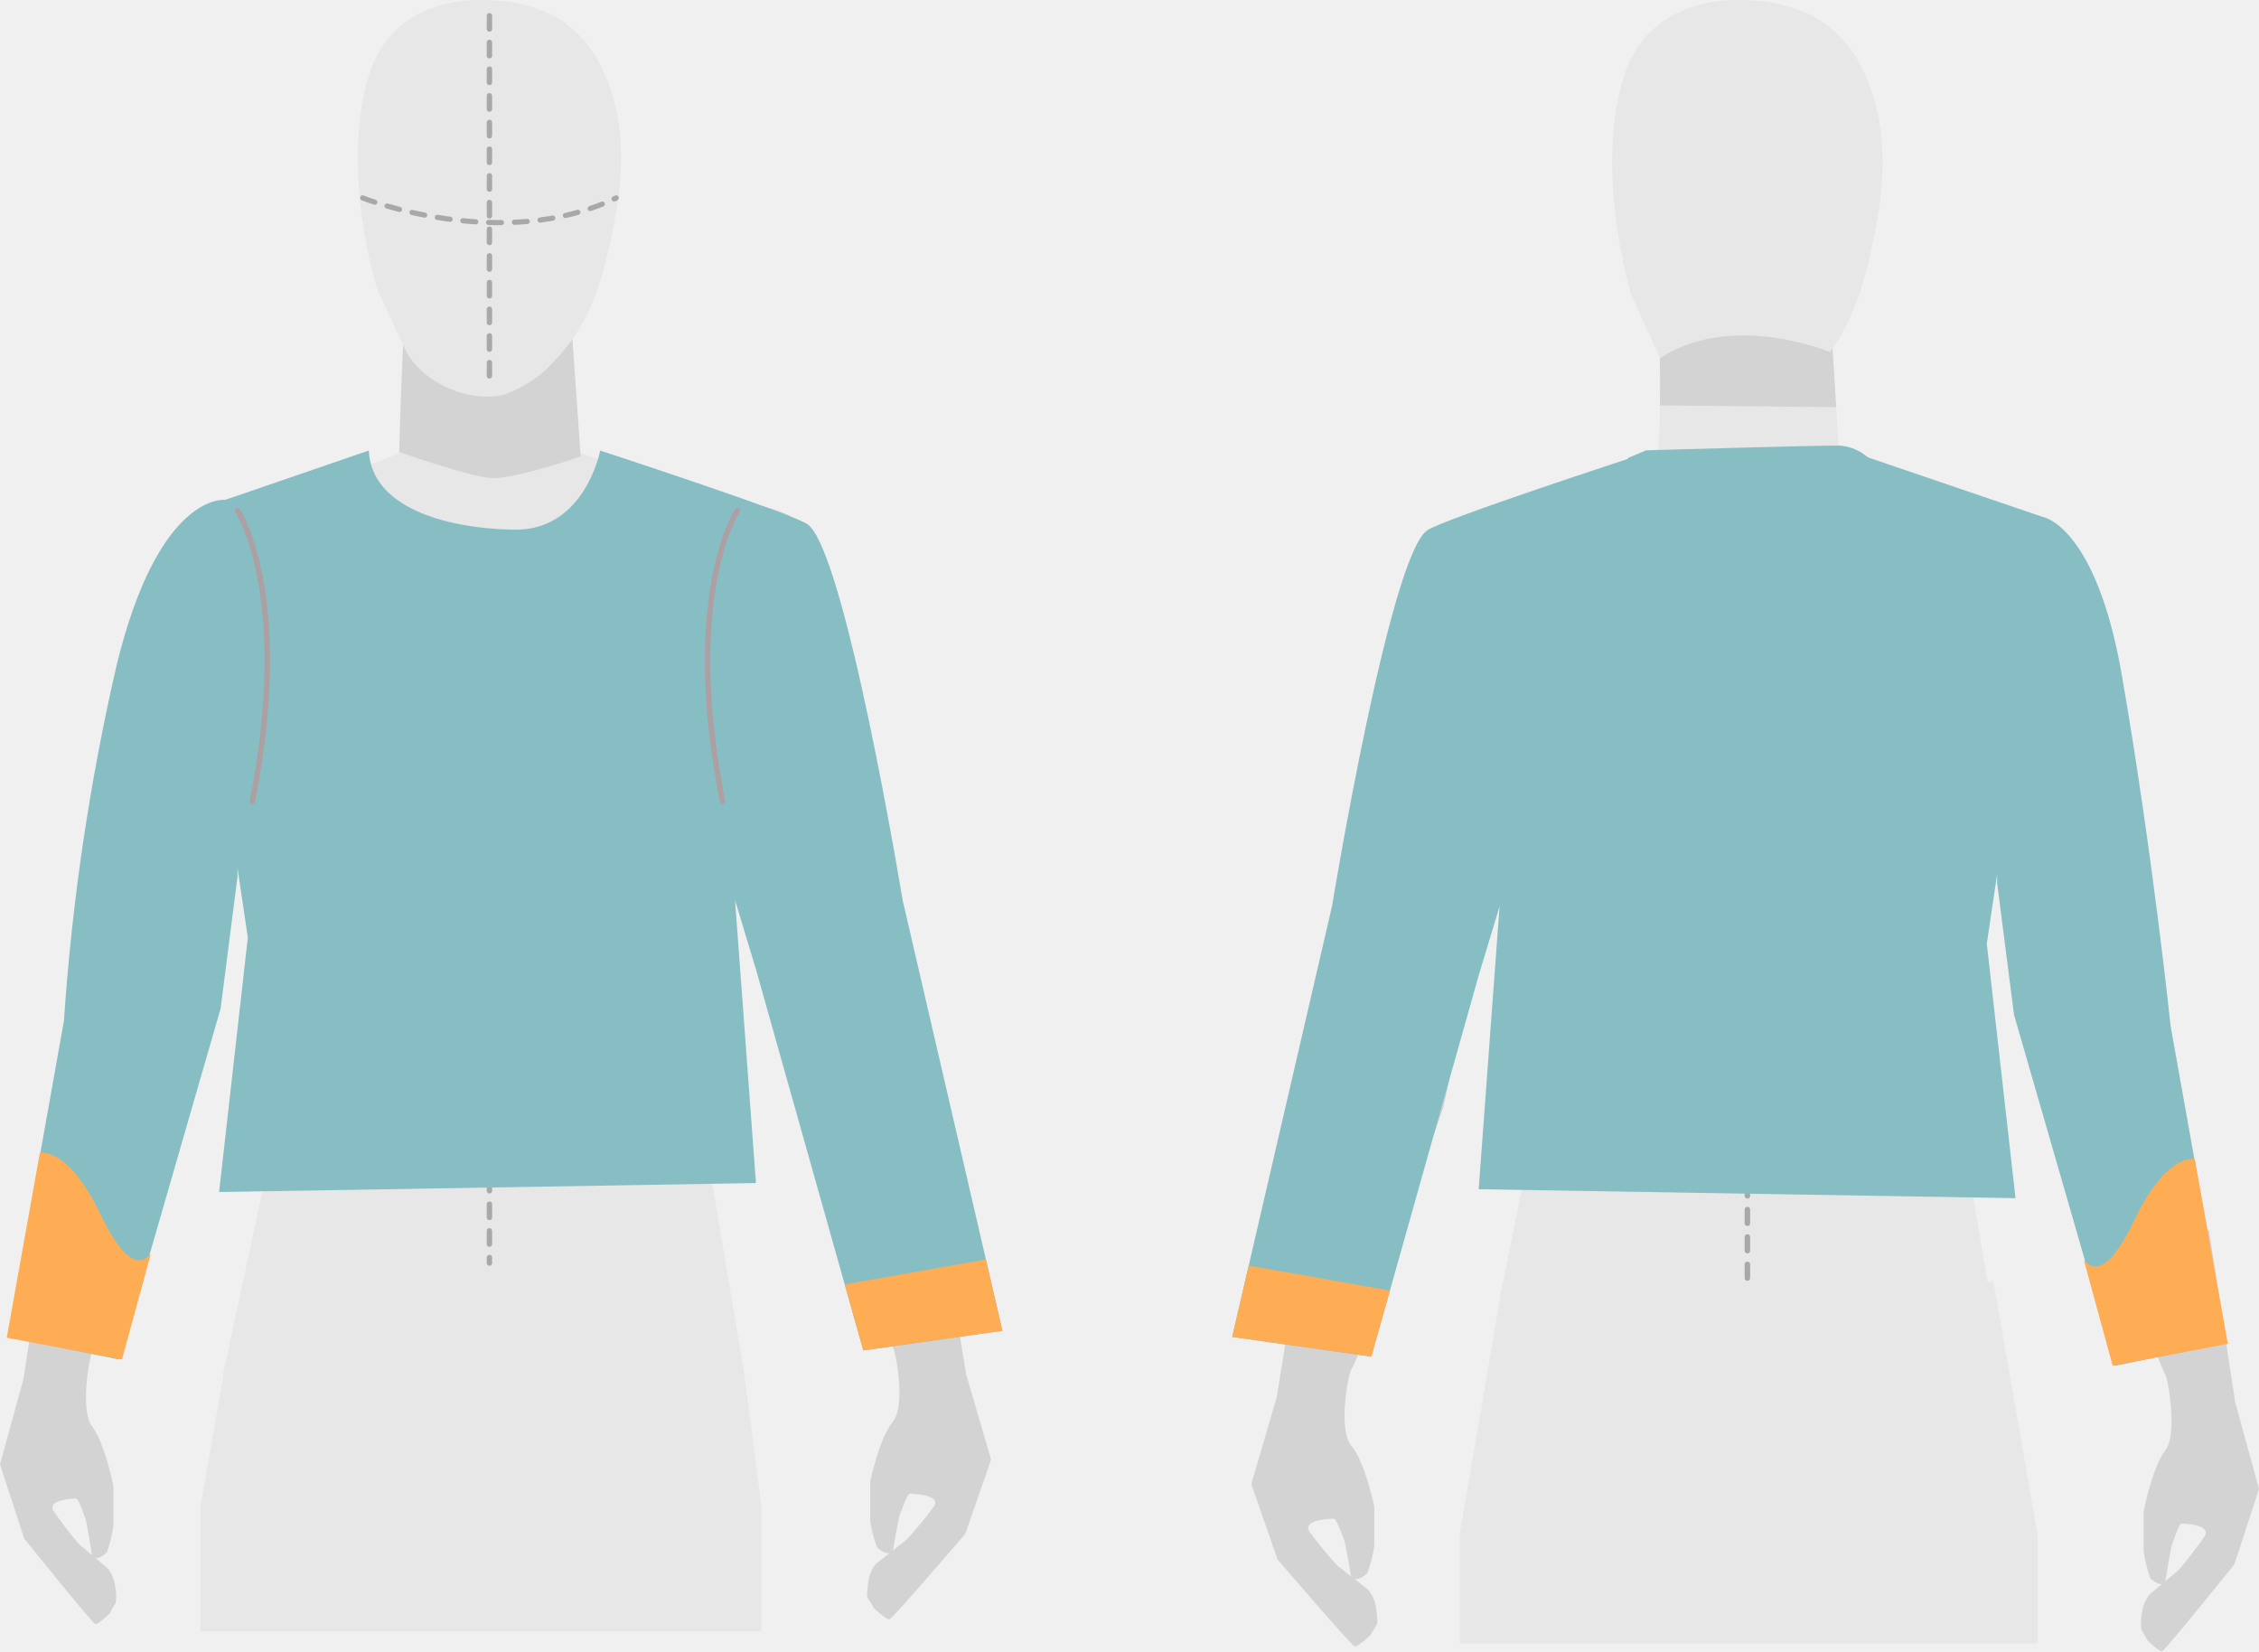
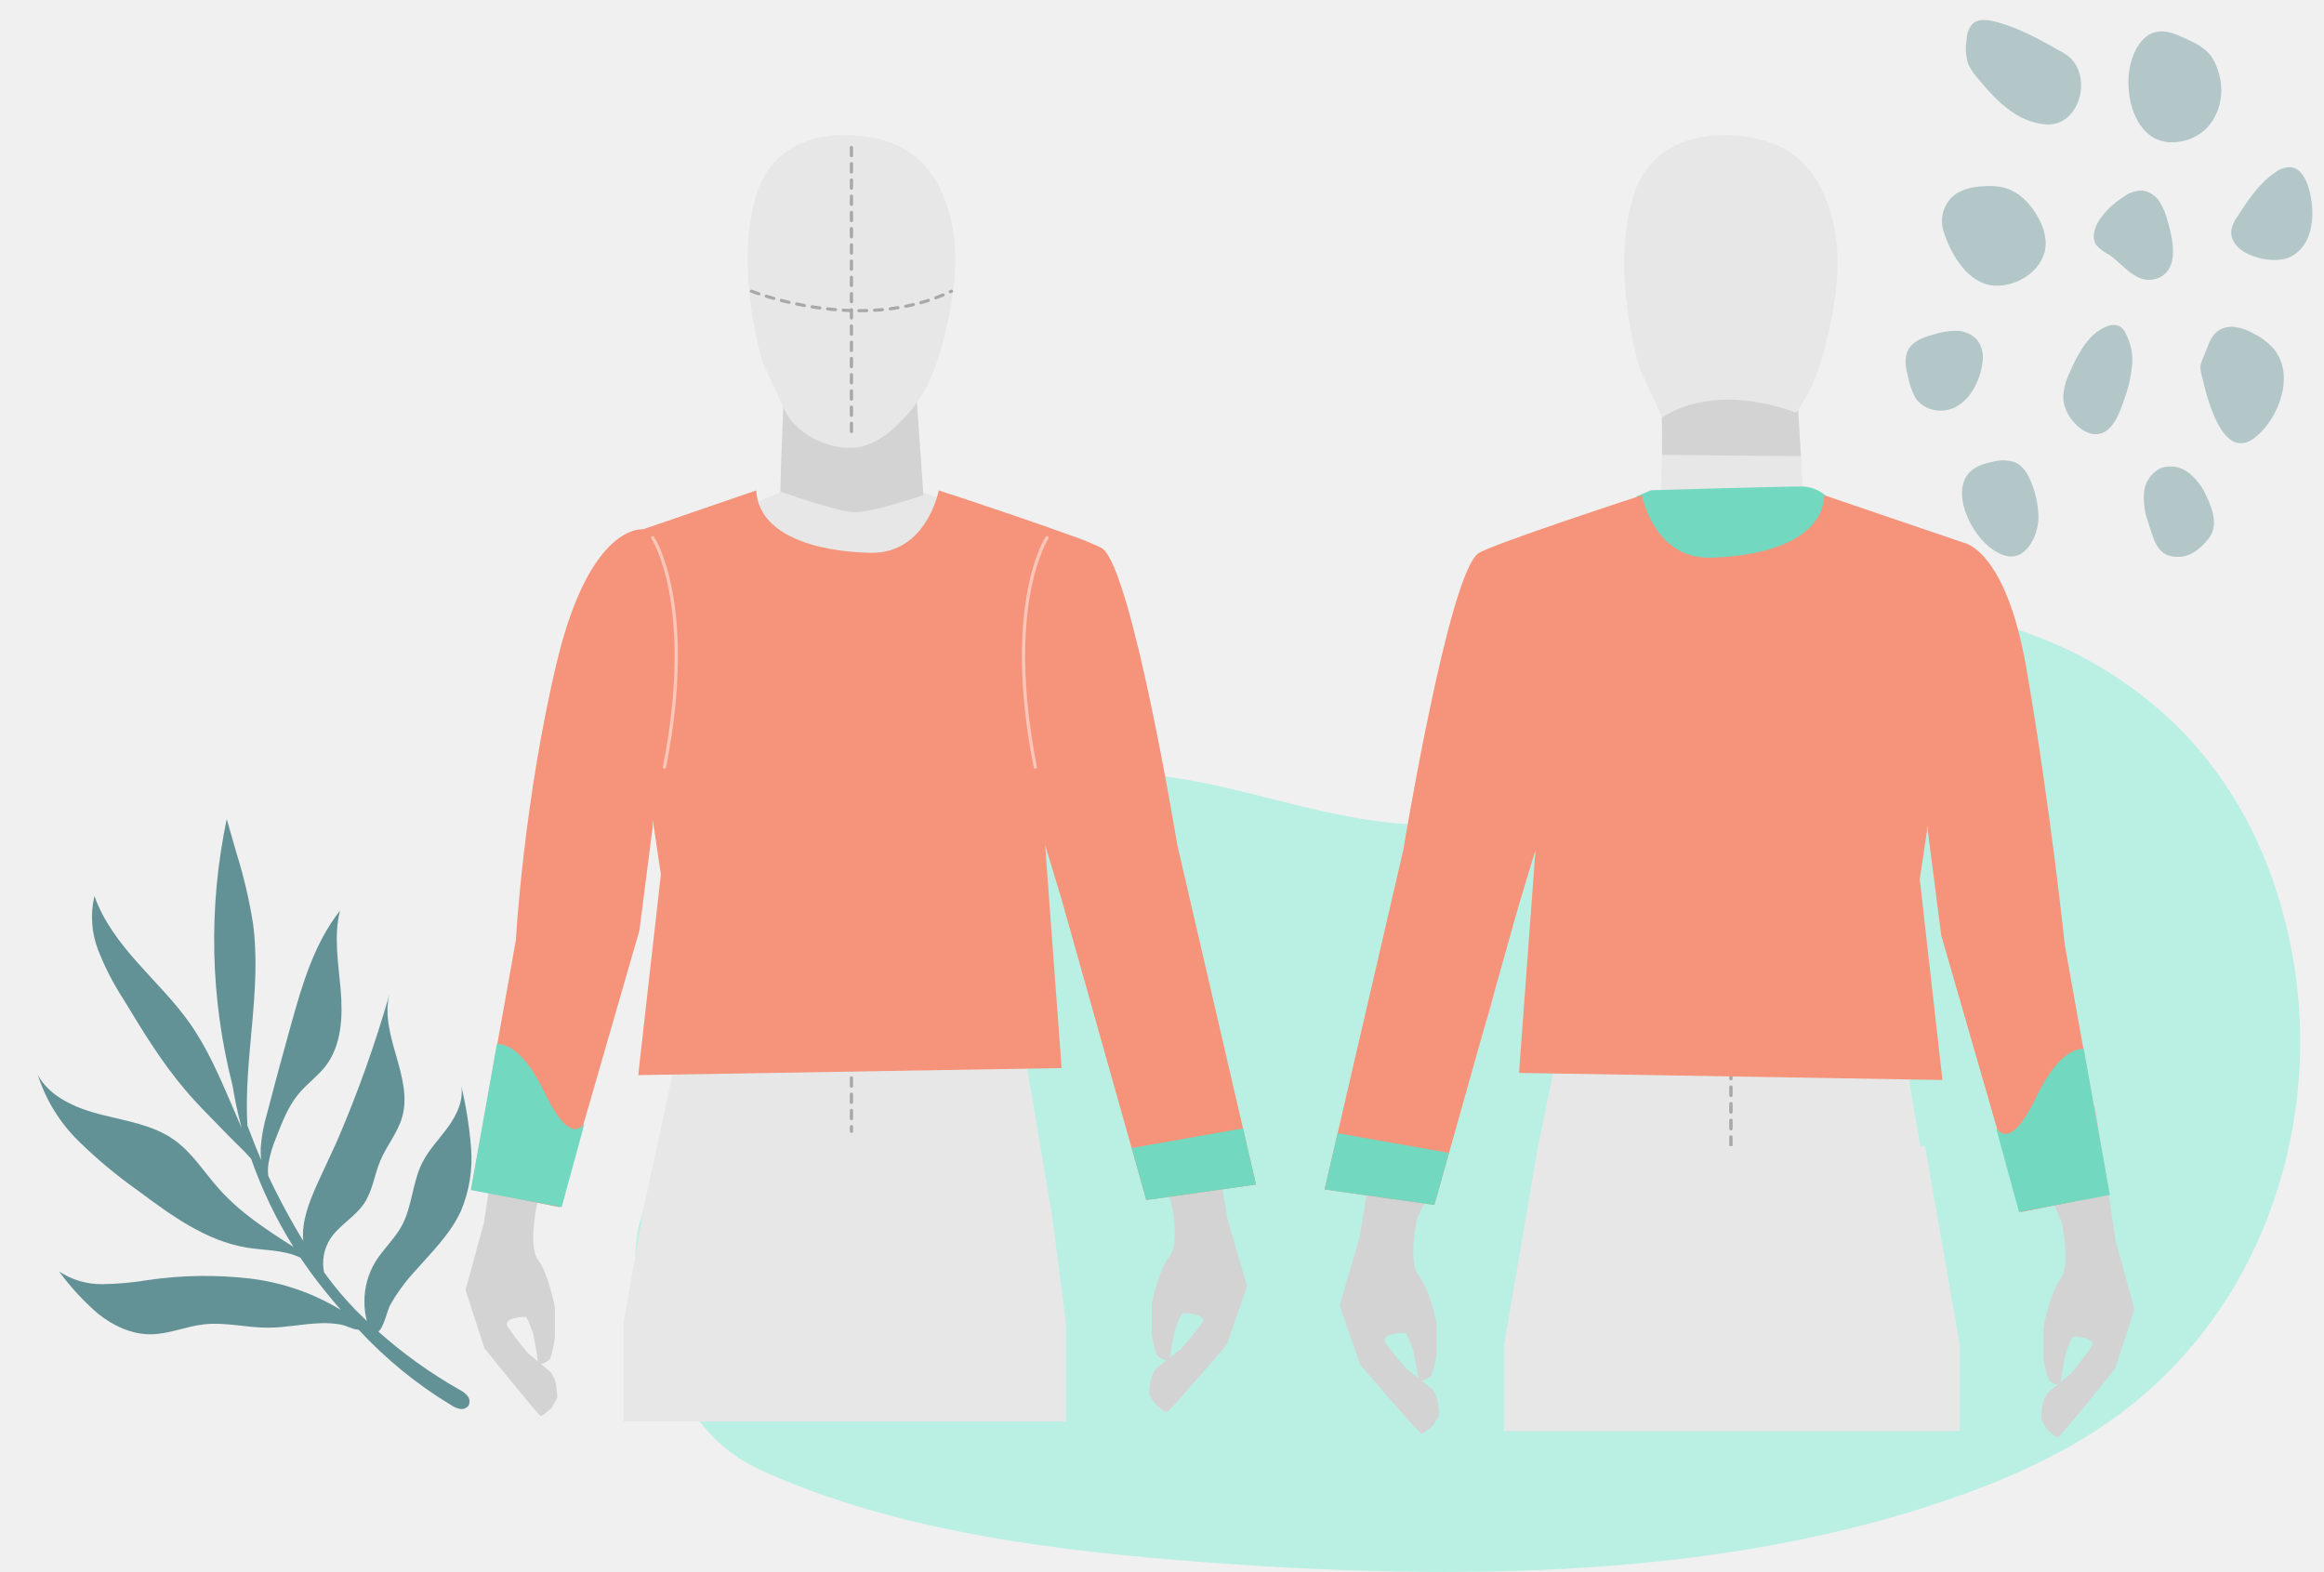
- <svg xmlns="http://www.w3.org/2000/svg" width="305.884" height="223.558" viewBox="0 0 305.884 223.558">
-   <g id="Grupo_56311" data-name="Grupo 56311" transform="translate(-226 -5933.456)">
-     <g id="Grupo_56081" data-name="Grupo 56081" transform="translate(6831.559 1386.615)">
-       <g id="Grupo_56017" data-name="Grupo 56017">
+ <svg xmlns="http://www.w3.org/2000/svg" width="517.297" height="349.886" viewBox="0 0 517.297 349.886">
+   <g id="Grupo_1055043" data-name="Grupo 1055043" transform="translate(-908 -6714.272)">
+     <g id="Grupo_1054526" data-name="Grupo 1054526" transform="translate(1049.465 6730.816)">
+       <path id="Trazado_771806" data-name="Trazado 771806" d="M-173.395,709.161c.3-1.13.587-2.26.869-3.386,3.2-12.779,6.147-25.016,21.424-32.964,12.43-6.466,29.062-5.876,43.656-3.007s28.563,7.747,43.527,9.143c22.88,2.134,46.893-4.614,62.405-17.537,11.029-9.188,18.522-21.56,33.279-26.964,9.643-3.532,21.028-3.42,31.425-1.474a90.939,90.939,0,0,1,47.595,25.021c11.788,11.956,18.94,26.262,22.912,40.88a109.175,109.175,0,0,1-.638,59.682c-6.089,20.7-18.833,40.8-39.831,54.825-10.066,6.723-21.786,11.91-34,16.121-50.906,17.549-109.121,18.1-164.783,14-34.22-2.524-69.169-6.936-98.772-20.189-17.228-7.714-19.751-21.618-25.791-34.795-6.1-13.3-2.488-29.409,10.714-39.586,11.967-9.225,30.05-13.726,39.069-24.709C-176.6,719.677-174.806,714.435-173.395,709.161Z" transform="translate(232.993 -512.265)" fill="#baefe4" />
+       <g id="Grupo_1054396" data-name="Grupo 1054396" transform="translate(390.056 95.957) rotate(166)" opacity="0.26">
+         <path id="Trazado_771758" data-name="Trazado 771758" d="M.428,11.623c-.637-3.088-.921-7,1.8-9.093C4.257.972,6.77-.389,9.426.1c4.882.9,4.695,4.621,5,8.95a15.9,15.9,0,0,1-.665,6.84A6.712,6.712,0,0,1,8.832,20.3a6.581,6.581,0,0,1-5.843-2.575A13.945,13.945,0,0,1,.428,11.623Z" transform="translate(38.233 0)" fill="#025157" />
+         <path id="Trazado_771759" data-name="Trazado 771759" d="M17.916,17.161a5.377,5.377,0,0,1-.244,1.83,5.625,5.625,0,0,1-.769,1.287q-.94,1.29-1.878,2.581a8.354,8.354,0,0,1-2.425,2.5,5.387,5.387,0,0,1-4.507.175,11.964,11.964,0,0,1-3.834-2.594A14.28,14.28,0,0,1,.847,18.549C-2.2,11.854,3.52,3.5,9.582.666,18.335-3.429,17.978,12.509,17.916,17.161Z" transform="translate(15.291 21.232)" fill="#025157" />
+         <path id="Trazado_771760" data-name="Trazado 771760" d="M19.021,9.036a6.869,6.869,0,0,1-1.993,2.588c-3.191,2.992-6.5,6.058-10.605,7.566a5.229,5.229,0,0,1-3.872.214C.681,18.572.136,16.2.027,14.157-.263,8.832,1.752,1.185,8.017.08,12.243-.665,20.8,3.909,19.021,9.036Z" transform="translate(0 58.796)" fill="#025157" />
+         <path id="Trazado_771761" data-name="Trazado 771761" d="M18.706,19.253c-1.531,2.954-4.143,5.919-7.465,5.769-2.166-.1-4.017-1.508-5.713-2.857-1.911-1.52-3.9-3.144-4.8-5.414a12.129,12.129,0,0,1-.69-3.627C-.507,5.615,5.31-1.415,13.482.246,21.916,1.96,21.778,13.325,18.706,19.253Z" transform="translate(13.229 89.721)" fill="#025157" />
+         <path id="Trazado_771762" data-name="Trazado 771762" d="M22.325,14.168a12.022,12.022,0,0,1,1.2,3.4,11.205,11.205,0,0,1-.991,5.393,5.409,5.409,0,0,1-2.111,3.06c-1.438.784-3.222.162-4.677-.59-4.769-2.464-8.742-6.2-12.647-9.878A11.465,11.465,0,0,1,.957,13.108,7.837,7.837,0,0,1,0,9.365C-.144,4.219,4.422-1.461,9.983.341,16.3,2.388,19.7,8.6,22.325,14.168Z" transform="translate(43.35 100.369)" fill="#025157" />
+         <path id="Trazado_771763" data-name="Trazado 771763" d="M14.4,7.621a10.5,10.5,0,0,1,2.31,2.806c.7,1.792-.4,3.8-1.769,5.147a17.67,17.67,0,0,1-6.406,3.782,7.181,7.181,0,0,1-4.656.468A5.429,5.429,0,0,1,.717,16.418a15.484,15.484,0,0,1-.684-4.743C-.11,7.776-.02.739,5.187.053,10.05-.588,11.878,4.765,14.4,7.621Z" transform="translate(32.221 61.422)" fill="#025157" />
+         <path id="Trazado_771764" data-name="Trazado 771764" d="M21.712,15.261a7.455,7.455,0,0,1-5.08,7.248,12.314,12.314,0,0,1-5.719.066A14.87,14.87,0,0,1,6.392,21.2C3.274,19.535,1.374,16.182.5,12.759A12.2,12.2,0,0,1,.238,7C1.525,1.457,8.47-1.152,13.62.482,19.39,2.314,21.464,9.927,21.712,15.261Z" transform="translate(59.514 68.176)" fill="#025157" />
+         <path id="Trazado_771765" data-name="Trazado 771765" d="M17.028,4.627a16.306,16.306,0,0,1,.405,4.59c-.014,2.063-.1,4.326-1.476,5.863-1.5,1.672-3.988,1.91-6.23,1.973a17.076,17.076,0,0,1-5.166-.417A6.349,6.349,0,0,1,.533,13.582,6.363,6.363,0,0,1,.471,8.628C1.794,5,4.913,1.075,8.835.177,12.185-.591,16.049,1.19,17.028,4.627Z" transform="translate(79.294 44.335)" fill="#025157" />
+         <path id="Trazado_771766" data-name="Trazado 771766" d="M17.457,9.039c-.347,2.62-2.022,4.849-3.7,6.9-2.541,3.1-5.561,6.291-9.53,6.861a3.456,3.456,0,0,1-2.96-.681A3.482,3.482,0,0,1,.5,20.693a12.653,12.653,0,0,1,.3-7.871A32.309,32.309,0,0,1,4.5,5.739C6.076,3.3,8.839-.776,12.3.129,15.64,1,17.873,5.906,17.457,9.039Z" transform="translate(46.979 30.983)" fill="#025157" />
+         <path id="Trazado_771767" data-name="Trazado 771767" d="M16.079,13.976c-.062,2.4-.824,4.955-2.765,6.36-1.69,1.223-3.926,1.339-6.009,1.231a8.207,8.207,0,0,1-4.726-1.356C.835,18.837.327,16.432.128,14.22A20.263,20.263,0,0,1,.6,6.868C1.658,3.126,5.634-1.8,9.846.664,13.991,3.09,16.195,9.472,16.079,13.976Z" transform="translate(75.574 9.137)" fill="#025157" />
+       </g>
+     </g>
+     <g id="Grupo_1054834" data-name="Grupo 1054834" transform="translate(1011.605 6744.346)">
+       <g id="Grupo_56017" data-name="Grupo 56017" transform="translate(0)">
        <g id="Grupo_56016" data-name="Grupo 56016">
-           <g id="Grupo_56015" data-name="Grupo 56015">
-             <path id="Trazado_106606" data-name="Trazado 106606" d="M-6548.829,4634.716" />
-             <path id="Trazado_106607" data-name="Trazado 106607" d="M-6599.417,4717.666h11.171l8.856-24.791s2.15-9.419,2.15-12.542.614-8.754.614-8.754l4.659-12.542s3.276,14.078,3.89,18.634,1.331,14.589,0,21.193-7.278,34-7.278,34l44.341.682,26.156-1.282-6.14-36.318s-1.109-15.033-.5-16.927,4.778-22.251,4.778-22.251l6.16,18.6s3.174,20.938,3.788,22.627,7.321,19.672,7.321,19.672l11.69-.341-6.059-36.89-1.894-7.883-.768-5.068-3.839-29.845s-2.867-16.433-6.553-19.76S-6509,4614.6-6509,4614.6l-18.122-6.5-1.024-16.688-20.118.87-2.611-1.246s.409,15.767-.615,17-16.859,5.392-16.859,5.392-9.9-.478-14.538,7.235-6.962,34.947-6.962,34.947l-1.57,16.655s-6.211,19.248-6.211,21.022-1.786,24.382-1.786,24.382" fill="#e7e7e8" />
-             <g id="Grupo_56014" data-name="Grupo 56014">
-               <path id="Trazado_106608" data-name="Trazado 106608" d="M-6551.491,4608.033s9.735,3.464,12.619,3.536c3.256.08,11.943-2.929,11.943-2.929l-1.218-17.227-20.118.87-2.611-1.246S-6551.433,4603.547-6551.491,4608.033Z" fill="#d3d3d3" />
-               <path id="Trazado_106609" data-name="Trazado 106609" d="M-6577.24,4680.333c0-3.123.614-8.754.614-8.754l4.659-12.542c-3.14-10.221-.819-24.726,1.774-28.548s1.775-10.921,1.775-10.921c.467-1.4-.057-3.9-.74-6.14-2.45.076-9.888.847-13.73,7.232-4.642,7.713-6.962,34.947-6.962,34.947l-1.57,16.655s-6.211,19.248-6.211,21.022-1.786,24.383-1.786,24.383h11.171l8.856-24.792S-6577.24,4683.455-6577.24,4680.333Z" fill="#d3d3d3" />
-               <path id="Trazado_106610" data-name="Trazado 106610" d="M-6483.815,4680.435l-1.894-7.883-.768-5.068-3.839-29.845s-2.867-16.433-6.553-19.76S-6509,4614.6-6509,4614.6l-.233-.084c-.957,2.753-1.683,5.432-1.683,5.432s-.819,7.1,1.775,10.921c2.325,3.426,4.43,15.434,2.581,25.247l.018,1.168,5.988,18.08s3.174,20.938,3.788,22.627,7.09,19.362,7.09,19.362l11.273-6.993Z" fill="#d3d3d3" />
+           <g id="Grupo_56015" data-name="Grupo 56015" transform="translate(7.962)">
+             <path id="Trazado_106606" data-name="Trazado 106606" d="M-6548.829,4634.716" transform="translate(6614.415 -4520.787)" />
+             <path id="Trazado_106607" data-name="Trazado 106607" d="M-6599.417,4755.209h14.483l11.481-32.142s2.788-12.21,2.788-16.259.8-11.35.8-11.35l6.042-16.26s4.246,18.252,5.042,24.159,1.725,18.914,0,27.476-9.436,44.081-9.436,44.081l57.487.884,33.911-1.662-7.96-47.086s-1.437-19.489-.642-21.945,6.2-28.847,6.2-28.847l7.985,24.113s4.116,27.145,4.912,29.335,9.491,25.5,9.491,25.5l15.156-.441-7.855-47.829-2.456-10.22-1-6.57-4.978-38.692s-3.717-21.306-8.5-25.619-15.728-4.248-15.728-4.248l-23.5-8.43-1.329-21.636-26.082,1.128-3.386-1.616s.532,20.441-.8,22.036-21.858,6.99-21.858,6.99-12.831-.62-18.848,9.38-9.025,45.309-9.025,45.309l-2.036,21.593s-8.052,24.955-8.052,27.254-2.315,31.611-2.315,31.611" transform="translate(6599.417 -4533.737)" fill="#e7e7e8" />
+             <g id="Grupo_56014" data-name="Grupo 56014" transform="translate(0 57.3)">
+               <path id="Trazado_106608" data-name="Trazado 106608" d="M-6551.491,4613.073s12.622,4.491,16.36,4.584c4.221.1,15.483-3.8,15.483-3.8l-1.579-22.335-26.083,1.128-3.385-1.616S-6551.416,4607.255-6551.491,4613.073Z" transform="translate(6613.626 -4591.037)" fill="#d3d3d3" />
+               <path id="Trazado_106609" data-name="Trazado 106609" d="M-6570.665,4700.169c0-4.049.8-11.35.8-11.35l6.042-16.26c-4.072-13.252-1.063-32.057,2.3-37.012s2.3-14.159,2.3-14.159c.605-1.815-.074-5.05-.959-7.96-3.176.1-12.82,1.1-17.8,9.377-6.018,10-9.025,45.308-9.025,45.308l-2.036,21.593s-8.052,24.954-8.052,27.255-2.315,31.612-2.315,31.612h14.483l11.481-32.142S-6570.665,4704.217-6570.665,4700.169Z" transform="translate(6599.417 -4584.398)" fill="#d3d3d3" />
+               <path id="Trazado_106610" data-name="Trazado 106610" d="M-6475.743,4699.978l-2.455-10.22-1-6.571-4.977-38.692s-3.718-21.306-8.5-25.619-15.729-4.248-15.729-4.248l-.3-.109c-1.24,3.57-2.182,7.042-2.182,7.042s-1.062,9.2,2.3,14.159c3.015,4.441,5.744,20.009,3.346,32.732l.024,1.514,7.763,23.441s4.116,27.146,4.911,29.335,9.192,25.1,9.192,25.1l14.615-9.066Z" transform="translate(6625.619 -4584.075)" fill="#d3d3d3" />
            </g>
-             <path id="Trazado_106611" data-name="Trazado 106611" d="M-6538.842,4546.9l-.238-.015c-7.515-.465-14.217,2.582-16.536,10.188-3.915,12.842,1.1,28.816,1.1,28.816l3.759,8.143c2.135,4.627,9,7.576,13.714,6.14a15.894,15.894,0,0,0,6.41-4.32c5.1-5.14,6.728-11.353,8.138-18.26,1.481-7.254,1.738-14.943-1.657-21.728a15.81,15.81,0,0,0-6.071-6.687A19.816,19.816,0,0,0-6538.842,4546.9Z" fill="#e7e7e8" />
-             <line id="Línea_415" data-name="Línea 415" y2="49.096" transform="translate(-6539.286 4548.97)" fill="none" stroke="#a8a8a8" stroke-linecap="round" stroke-linejoin="round" stroke-width="0.722" stroke-dasharray="1.806" />
-             <line id="Línea_416" data-name="Línea 416" y2="98.279" transform="translate(-6539.286 4619.568)" fill="none" stroke="#a8a8a8" stroke-linecap="round" stroke-linejoin="round" stroke-width="0.722" stroke-dasharray="1.806" />
-             <path id="Trazado_106612" data-name="Trazado 106612" d="M-6573.4,4646.6s54.673,3.072,67.369,0" fill="none" stroke="#a8a8a8" stroke-linecap="round" stroke-linejoin="round" stroke-width="0.722" stroke-dasharray="1.806" />
-             <path id="Trazado_106613" data-name="Trazado 106613" d="M-6512.175,4688.779s-37.473,2.458-54.059,0" fill="none" stroke="#a8a8a8" stroke-linecap="round" stroke-linejoin="round" stroke-width="0.722" stroke-dasharray="1.806" />
-             <path id="Trazado_106614" data-name="Trazado 106614" d="M-6552.241,4597.863" fill="none" stroke="#e7e7e8" stroke-linecap="round" stroke-linejoin="round" stroke-width="0.722" />
-             <circle id="Elipse_4155" data-name="Elipse 4155" cx="0.847" cy="0.847" r="0.847" transform="translate(-6539.956 4614.271)" fill="#e7e7e8" />
-             <path id="Trazado_106615" data-name="Trazado 106615" d="M-6556.457,4573.634s18.772,7.536,34.343,0" fill="none" stroke="#a8a8a8" stroke-linecap="round" stroke-linejoin="round" stroke-width="0.698" stroke-dasharray="1.745" />
+             <path id="Trazado_106611" data-name="Trazado 106611" d="M-6533.425,4546.918l-.31-.019c-9.743-.6-18.432,3.347-21.438,13.208-5.075,16.649,1.421,37.359,1.421,37.359l4.874,10.558c2.769,6,11.663,9.821,17.781,7.96,3.229-.983,5.932-3.2,8.309-5.6,6.607-6.664,8.723-14.719,10.552-23.673,1.92-9.406,2.253-19.374-2.148-28.169a20.493,20.493,0,0,0-7.872-8.67A25.681,25.681,0,0,0-6533.425,4546.918Z" transform="translate(6611.959 -4546.84)" fill="#e7e7e8" />
+             <line id="Línea_415" data-name="Línea 415" y2="63.652" transform="translate(77.959 2.761)" fill="none" stroke="#a8a8a8" stroke-linecap="round" stroke-linejoin="round" stroke-width="0.722" stroke-dasharray="1.806" />
+             <line id="Línea_416" data-name="Línea 416" y2="127.417" transform="translate(77.959 94.29)" fill="none" stroke="#a8a8a8" stroke-linecap="round" stroke-linejoin="round" stroke-width="0.722" stroke-dasharray="1.806" />
+             <path id="Trazado_106612" data-name="Trazado 106612" d="M-6573.4,4646.6s70.882,3.982,87.342,0" transform="translate(6607.131 -4517.265)" fill="none" stroke="#a8a8a8" stroke-linecap="round" stroke-linejoin="round" stroke-width="0.722" stroke-dasharray="1.806" />
+             <path id="Trazado_106613" data-name="Trazado 106613" d="M-6496.147,4688.778s-48.583,3.187-70.086,0" transform="translate(6609.255 -4504.758)" fill="none" stroke="#a8a8a8" stroke-linecap="round" stroke-linejoin="round" stroke-width="0.722" stroke-dasharray="1.806" />
+             <path id="Trazado_106614" data-name="Trazado 106614" d="M-6552.241,4597.863" transform="translate(6613.404 -4531.713)" fill="none" stroke="#e7e7e8" stroke-linecap="round" stroke-linejoin="round" stroke-width="0.722" />
+             <circle id="Elipse_4155" data-name="Elipse 4155" cx="1.097" cy="1.097" r="1.097" transform="translate(77.09 87.423)" fill="#e7e7e8" />
+             <path id="Trazado_106615" data-name="Trazado 106615" d="M-6556.457,4573.634s24.337,9.77,44.525,0" transform="translate(6612.154 -4538.897)" fill="none" stroke="#a8a8a8" stroke-linecap="round" stroke-linejoin="round" stroke-width="0.698" stroke-dasharray="1.745" />
          </g>
-           <path id="Trazado_106616" data-name="Trazado 106616" d="M-6593.068,4708.872l4.822,8.795s-4.514,11.886-4.822,12.194-1.74,7.883,0,10.136,2.867,8.088,2.867,8.088v5.324a18.646,18.646,0,0,1-.879,3.583c-.35.41-1.885,1.536-2.09,0s-.744-4.3-.744-4.3-1-2.969-1.3-2.969-4.1.1-3.071,1.741a52.789,52.789,0,0,0,3.481,4.5s3.583,2.969,3.89,3.277a4.647,4.647,0,0,1,.922,2.252,6.4,6.4,0,0,1,.1,2.355c-.205.307-.819,1.433-.819,1.433s-1.536,1.536-1.945,1.434-9.624-11.57-9.624-11.57l-3.276-10.033,3.173-11.57,3.481-22.831Z" fill="#d3d3d3" />
-           <path id="Trazado_106617" data-name="Trazado 106617" d="M-6484.674,4708.224l-5.14,8.794s4.813,11.887,5.14,12.194,1.856,7.884,0,10.136-3.056,8.088-3.056,8.088v5.324a17.729,17.729,0,0,0,.937,3.584c.373.409,2.01,1.536,2.228,0s.794-4.3.794-4.3,1.062-2.969,1.389-2.969,4.367.1,3.275,1.74a53.42,53.42,0,0,1-3.711,4.5s-3.82,2.969-4.148,3.276a4.509,4.509,0,0,0-.982,2.253c-.109.921-.328,2.047-.109,2.355s.873,1.433.873,1.433,1.637,1.536,2.074,1.433,10.26-11.569,10.26-11.569l3.493-10.034-3.384-11.569-3.711-22.832Z" fill="#d3d3d3" />
+           <path id="Trazado_106616" data-name="Trazado 106616" d="M-6589.364,4708.872l6.25,11.4s-5.851,15.41-6.25,15.81-2.256,10.22,0,13.142,3.716,10.485,3.716,10.485v6.9s-.687,4.115-1.14,4.646-2.443,1.991-2.709,0-.965-5.576-.965-5.576-1.292-3.848-1.69-3.848-5.31.133-3.982,2.257a68.649,68.649,0,0,0,4.514,5.839s4.645,3.85,5.043,4.249a6.031,6.031,0,0,1,1.2,2.919c.131,1.2.4,2.656.131,3.054s-1.061,1.858-1.061,1.858-1.992,1.99-2.522,1.859-12.477-15-12.477-15l-4.247-13.007,4.115-15,4.512-29.6Z" transform="translate(6605.558 -4498.801)" fill="#d3d3d3" />
+           <path id="Trazado_106617" data-name="Trazado 106617" d="M-6483.149,4708.224l-6.664,11.4s6.239,15.411,6.664,15.809,2.406,10.222,0,13.141-3.963,10.486-3.963,10.486v6.9s.733,4.114,1.216,4.647,2.605,1.99,2.889,0,1.029-5.576,1.029-5.576,1.377-3.848,1.8-3.848,5.661.132,4.246,2.255a69.356,69.356,0,0,1-4.812,5.841s-4.952,3.849-5.378,4.247a5.861,5.861,0,0,0-1.273,2.921c-.141,1.193-.425,2.654-.141,3.052s1.131,1.858,1.131,1.858,2.123,1.991,2.69,1.857,13.3-15,13.3-15l4.528-13.01-4.388-15-4.811-29.6Z" transform="translate(6639.873 -4498.993)" fill="#d3d3d3" />
        </g>
-         <path id="Trazado_106618" data-name="Trazado 106618" d="M-6555.623,4607.836l-19.437,6.683s-9.025-1.154-14.759,22.6a305.841,305.841,0,0,0-7.083,47.915l-7.631,42.8,15.124,3.071,13.719-47.506,2.289-17.848v-1.195l1.4,9.419-3.89,34.453,72.692-1.215-2.83-38.3,2.83,9.363,14.538,51.6,18.839-2.664-13.515-58.3s-7.781-47.357-12.886-50.9c-2.193-1.523-28.067-9.969-28.067-9.969s-2.048,10.921-11.74,10.716S-6555.281,4615.344-6555.623,4607.836Z" fill="#86bec4" />
-         <path id="Trazado_106619" data-name="Trazado 106619" d="M-6573.4,4615.964s7.54,11.325,2.011,39.378" fill="none" stroke="#d97c7c" stroke-linecap="round" stroke-linejoin="round" stroke-width="0.722" opacity="0.47" />
-         <path id="Trazado_106620" data-name="Trazado 106620" d="M-6505.711,4615.964s-7.54,11.325-2.011,39.378" fill="none" stroke="#d97c7c" stroke-linecap="round" stroke-linejoin="round" stroke-width="0.722" opacity="0.47" />
-         <path id="Trazado_106621" data-name="Trazado 106621" d="M-6585.149,4716.643c-.476.269-2.481,3.659-6.85-5.487s-8.166-8.225-8.166-8.225l-4.478,25.022,15.6,2.948Z" fill="#ffad54" />
-         <path id="Trazado_106622" data-name="Trazado 106622" d="M-6490.85,4721.912l2.187,7.761,18.838-2.664-2.238-9.653-19.119,3.379Z" fill="#ffad54" />
+         <path id="Trazado_106618" data-name="Trazado 106618" d="M-6541.123,4607.836l-25.2,8.665s-11.7-1.5-19.134,29.3-9.184,62.12-9.184,62.12l-9.9,55.485,19.609,3.981,17.787-61.59,2.967-23.14v-1.549l1.813,12.212-5.044,44.667,94.243-1.575-3.67-49.657,3.67,12.139,18.849,66.9,24.424-3.454-17.521-75.586s-10.09-61.4-16.708-65.995c-2.843-1.974-36.388-12.925-36.388-12.925s-2.655,14.159-15.221,13.893S-6540.678,4617.57-6541.123,4607.836Z" transform="translate(6605.863 -4528.756)" fill="#f5947a" />
+         <path id="Trazado_106619" data-name="Trazado 106619" d="M-6573.4,4615.964s9.776,14.683,2.607,51.053" transform="translate(6615.092 -4526.347)" fill="none" stroke="#fff" stroke-linecap="round" stroke-linejoin="round" stroke-width="0.722" opacity="0.47" />
+         <path id="Trazado_106620" data-name="Trazado 106620" d="M-6504.515,4615.964s-9.774,14.683-2.606,51.053" transform="translate(6633.963 -4526.347)" fill="none" stroke="#fff" stroke-linecap="round" stroke-linejoin="round" stroke-width="0.722" opacity="0.47" />
+         <path id="Trazado_106621" data-name="Trazado 106621" d="M-6579.369,4720.716c-.617.35-3.217,4.744-8.881-7.114s-10.588-10.663-10.588-10.663l-5.8,32.44,20.22,3.822Z" transform="translate(6605.829 -4500.57)" fill="#73d8c0" />
+         <path id="Trazado_106622" data-name="Trazado 106622" d="M-6490.752,4723.262l2.835,10.062,24.424-3.453-2.9-12.515-24.787,4.381Z" transform="translate(6639.468 -4496.285)" fill="#73d8c0" />
      </g>
-       <path id="Trazado_106623" data-name="Trazado 106623" d="M-6513.945,4723.514l9.087,8.75,2.4,18.508v16.923h-75.976v-16.782l3.5-20.012s21.725-6.066,22.292-5.5S-6513.945,4723.514-6513.945,4723.514Z" fill="#e7e7e8" />
+       <path id="Trazado_106623" data-name="Trazado 106623" d="M-6494.825,4723.515l11.78,11.344,3.114,23.995v21.94h-98.5v-21.757l4.541-25.946s28.166-7.864,28.9-7.129S-6494.825,4723.515-6494.825,4723.515Z" transform="translate(6613.6 -4494.46)" fill="#e7e7e8" />
    </g>
-     <g id="Grupo_56082" data-name="Grupo 56082" transform="translate(7109.049 1385.717)">
-       <path id="Trazado_106597" data-name="Trazado 106597" d="M-6583.93,4714.351l3.539,23.214,3.227,11.763-3.332,10.2s-9.368,11.658-9.784,11.763-1.978-1.458-1.978-1.458-.625-1.145-.832-1.457a6.508,6.508,0,0,1,.1-2.394,4.736,4.736,0,0,1,.937-2.291c.312-.312,3.957-3.331,3.957-3.331a53.426,53.426,0,0,0,3.538-4.58c1.042-1.665-2.809-1.77-3.122-1.77s-1.325,3.019-1.325,3.019-.548,2.811-.757,4.373-1.77.416-2.126,0a19,19,0,0,1-.893-3.644v-5.41s1.145-5.937,2.915-8.224.312-9.992,0-10.305-4.9-12.4-4.9-12.4l4.9-8.941Z" fill="#d3d3d3" />
-       <path id="Trazado_106598" data-name="Trazado 106598" d="M-6706.406,4713.693l-3.768,23.212-3.44,11.763,3.551,10.2s9.99,11.66,10.433,11.763,2.108-1.458,2.108-1.458.666-1.144.888-1.457,0-1.457-.111-2.394a4.575,4.575,0,0,0-1-2.29c-.334-.312-4.218-3.331-4.218-3.331a54.18,54.18,0,0,1-3.768-4.58c-1.115-1.666,3-1.77,3.329-1.77s1.413,3.019,1.413,3.019.584,2.809.806,4.371,1.887.416,2.265,0a17.925,17.925,0,0,0,.954-3.643v-5.41s-1.221-5.936-3.108-8.223-.333-9.994,0-10.306,5.227-12.4,5.227-12.4l-5.227-8.942Z" fill="#d3d3d3" />
-       <g id="Grupo_56021" data-name="Grupo 56021">
-         <path id="Trazado_106624" data-name="Trazado 106624" d="M-6708.217,4723.242h11.476l9.1-25.47s2.209-9.678,2.209-12.886.631-8.993.631-8.993l4.786-12.886s3.366,14.464,4,19.144,1.367,14.989,0,21.774l-3.892,19.317h41.969l24.3-.226-3.735-22.089s-1.139-15.445-.508-17.391,4.909-22.86,4.909-22.86l6.328,19.109s3.261,21.51,3.892,23.246,7.521,20.211,7.521,20.211h12.675l-6.89-38.251-1.946-8.1-.788-5.207-3.945-30.661s-2.945-16.883-6.732-20.3-12.464-3.366-12.464-3.366l-18.618-6.68-1.052-17.145-20.669.894-2.683-1.28s.421,16.2-.631,17.461-17.321,5.54-17.321,5.54-10.168-.491-14.936,7.433-7.153,35.9-7.153,35.9l-1.613,17.11s-6.381,19.775-6.381,21.6-1.834,25.05-1.834,25.05" fill="#e7e7e8" />
-         <g id="Grupo_56020" data-name="Grupo 56020">
-           <path id="Trazado_106625" data-name="Trazado 106625" d="M-6658.28,4602.626l23.856.236-.572-9.33-17.882-3.121-5.47,2.735S-6658.221,4598.018-6658.28,4602.626Z" fill="#d3d3d3" />
-           <path id="Trazado_106626" data-name="Trazado 106626" d="M-6685.433,4684.886c0-3.208.631-8.993.631-8.993l4.786-12.885c-3.226-10.5-.842-25.4,1.823-29.33s1.823-11.22,1.823-11.22c.48-1.439-.058-4-.76-6.309-2.517.079-10.159.871-14.106,7.431-4.768,7.924-7.153,35.9-7.153,35.9l-1.613,17.11s-6.381,19.775-6.381,21.6-1.834,25.05-1.834,25.05h11.476l9.1-25.47S-6685.433,4688.094-6685.433,4684.886Z" fill="#d3d3d3" />
-           <path id="Trazado_106627" data-name="Trazado 106627" d="M-6589.451,4684.992l-1.946-8.1-.788-5.207-3.945-30.661s-2.945-16.883-6.732-20.3-12.464-3.367-12.464-3.367l-.24-.085c-.983,2.828-1.728,5.581-1.728,5.581s-.842,7.292,1.823,11.22c2.388,3.519,4.551,15.856,2.652,25.938l.018,1.2,6.152,18.576s3.261,21.51,3.892,23.246,7.521,20.211,7.521,20.211h12.675Z" fill="#d3d3d3" />
+     <g id="Grupo_1054835" data-name="Grupo 1054835" transform="translate(1202.847 6744.346)">
+       <path id="Trazado_106597" data-name="Trazado 106597" d="M-6580.718,4714.9l4.589,30.1,4.184,15.251-4.32,13.226s-12.146,15.114-12.685,15.25-2.565-1.89-2.565-1.89-.809-1.485-1.078-1.889a8.465,8.465,0,0,1,.134-3.1,6.142,6.142,0,0,1,1.215-2.97c.405-.407,5.13-4.319,5.13-4.319a69.042,69.042,0,0,0,4.586-5.938c1.351-2.159-3.641-2.294-4.047-2.294s-1.719,3.914-1.719,3.914-.71,3.645-.981,5.669-2.294.539-2.756,0a24.724,24.724,0,0,1-1.158-4.724v-7.013s1.485-7.7,3.781-10.663.4-12.955,0-13.36-6.357-16.073-6.357-16.073l6.357-11.592Z" transform="translate(6752.204 -4498.896)" fill="#d3d3d3" />
+       <path id="Trazado_106598" data-name="Trazado 106598" d="M-6704.269,4714.248l-4.886,30.094-4.459,15.251,4.6,13.227s12.952,15.117,13.526,15.25,2.733-1.891,2.733-1.891.863-1.482,1.151-1.889,0-1.889-.145-3.1a5.939,5.939,0,0,0-1.294-2.97c-.433-.4-5.468-4.318-5.468-4.318a69.966,69.966,0,0,1-4.885-5.937c-1.446-2.16,3.885-2.295,4.316-2.295s1.831,3.914,1.831,3.914.758,3.642,1.045,5.667,2.447.539,2.937,0a23.283,23.283,0,0,0,1.236-4.724v-7.014s-1.582-7.7-4.029-10.661-.431-12.957,0-13.361,6.777-16.073,6.777-16.073l-6.777-11.595Z" transform="translate(6716.967 -4499.091)" fill="#d3d3d3" />
+       <g id="Grupo_56021" data-name="Grupo 56021" transform="translate(10.35)">
+         <path id="Trazado_106624" data-name="Trazado 106624" d="M-6708.217,4761.813h14.877l11.8-33.021s2.864-12.547,2.864-16.706.819-11.66.819-11.66l6.2-16.706s4.365,18.752,5.182,24.82,1.772,19.433,0,28.229l-5.046,25.044h54.413l31.5-.293-4.842-28.638s-1.477-20.024-.659-22.546,6.364-29.638,6.364-29.638l8.205,24.774s4.228,27.887,5.046,30.138,9.75,26.2,9.75,26.2h16.433l-8.934-49.592-2.522-10.5-1.021-6.75-5.115-39.752s-3.818-21.888-8.729-26.319-16.159-4.364-16.159-4.364l-24.137-8.661-1.364-22.227-26.8,1.159-3.479-1.66s.546,21-.818,22.638-22.456,7.183-22.456,7.183-13.183-.637-19.364,9.637-9.274,46.549-9.274,46.549l-2.091,22.183s-8.273,25.638-8.273,28-2.377,32.477-2.377,32.477" transform="translate(6708.217 -4534.276)" fill="#e7e7e8" />
+         <g id="Grupo_56020" data-name="Grupo 56020" transform="translate(0 55.324)">
+           <path id="Trazado_106625" data-name="Trazado 106625" d="M-6658.259,4606.248l30.929.306-.743-12.1-23.183-4.046-7.092,3.545S-6658.183,4600.273-6658.259,4606.248Z" transform="translate(6723.001 -4590.412)" fill="#d3d3d3" />
+           <path id="Trazado_106626" data-name="Trazado 106626" d="M-6678.678,4705.266c0-4.159.819-11.66.819-11.66l6.2-16.706c-4.183-13.616-1.091-32.935,2.364-38.025s2.363-14.547,2.363-14.547c.623-1.866-.075-5.189-.985-8.18-3.262.1-13.17,1.129-18.288,9.634-6.182,10.273-9.274,46.548-9.274,46.548l-2.091,22.184s-8.273,25.638-8.273,28-2.377,32.477-2.377,32.477h14.877l11.8-33.021S-6678.678,4709.425-6678.678,4705.266Z" transform="translate(6708.217 -4582.78)" fill="#d3d3d3" />
+           <path id="Trazado_106627" data-name="Trazado 106627" d="M-6581.159,4705.07l-2.523-10.5-1.021-6.75-5.114-39.752s-3.818-21.888-8.729-26.318-16.159-4.366-16.159-4.366l-.311-.11c-1.273,3.667-2.24,7.236-2.24,7.236s-1.091,9.454,2.363,14.546c3.1,4.563,5.9,20.557,3.439,33.627l.024,1.555,7.976,24.083s4.227,27.888,5.045,30.138,9.75,26.2,9.75,26.2h16.434Z" transform="translate(6735.135 -4582.448)" fill="#d3d3d3" />
        </g>
-         <line id="Línea_417" data-name="Línea 417" y2="100.969" transform="translate(-6646.44 4622.458)" fill="none" stroke="#a8a8a8" stroke-linecap="round" stroke-linejoin="round" stroke-width="0.742" stroke-dasharray="1.855" />
-         <path id="Trazado_106628" data-name="Trazado 106628" d="M-6681.489,4650.227s56.17,3.156,69.213,0" fill="none" stroke="#a8a8a8" stroke-linecap="round" stroke-linejoin="round" stroke-width="0.742" stroke-dasharray="1.855" />
-         <path id="Trazado_106629" data-name="Trazado 106629" d="M-6618.587,4693.564s-38.5,2.525-55.539,0" fill="none" stroke="#a8a8a8" stroke-linecap="round" stroke-linejoin="round" stroke-width="0.742" stroke-dasharray="1.855" />
-         <path id="Trazado_106630" data-name="Trazado 106630" d="M-6659.75,4600.159" fill="none" stroke="#e7e7e8" stroke-linecap="round" stroke-linejoin="round" stroke-width="0.742" />
-         <circle id="Elipse_4156" data-name="Elipse 4156" cx="0.87" cy="0.87" r="0.87" transform="translate(-6647.128 4617.016)" fill="#e7e7e8" />
-         <path id="Trazado_106631" data-name="Trazado 106631" d="M-6658.229,4596.224l0,.007c1.531-1.111,9.164-5.8,22.991-.858,3.458-4.7,4.833-10.121,6.041-16.039,1.522-7.453,1.786-15.353-1.7-22.323a16.242,16.242,0,0,0-6.237-6.87,20.361,20.361,0,0,0-8.851-2.339l-.244-.016c-7.721-.478-14.606,2.652-16.989,10.467-4.022,13.194,1.126,29.6,1.126,29.6Z" fill="#e7e7e8" />
+         <line id="Línea_417" data-name="Línea 417" y2="130.905" transform="translate(80.092 96.872)" fill="none" stroke="#a8a8a8" stroke-linecap="round" stroke-linejoin="round" stroke-width="0.742" stroke-dasharray="1.855" />
+         <path id="Trazado_106628" data-name="Trazado 106628" d="M-6681.489,4650.227s72.824,4.092,89.734,0" transform="translate(6716.142 -4517.353)" fill="none" stroke="#a8a8a8" stroke-linecap="round" stroke-linejoin="round" stroke-width="0.742" stroke-dasharray="1.855" />
+         <path id="Trazado_106629" data-name="Trazado 106629" d="M-6602.12,4693.564s-49.912,3.274-72.005,0" transform="translate(6718.323 -4504.504)" fill="none" stroke="#a8a8a8" stroke-linecap="round" stroke-linejoin="round" stroke-width="0.742" stroke-dasharray="1.855" />
+         <path id="Trazado_106630" data-name="Trazado 106630" d="M-6659.75,4600.159" transform="translate(6722.586 -4532.197)" fill="none" stroke="#e7e7e8" stroke-linecap="round" stroke-linejoin="round" stroke-width="0.742" />
+         <circle id="Elipse_4156" data-name="Elipse 4156" cx="1.128" cy="1.128" r="1.128" transform="translate(79.2 89.816)" fill="#e7e7e8" />
+         <path id="Trazado_106631" data-name="Trazado 106631" d="M-6656.294,4610.6l0,.009c1.985-1.44,11.88-7.519,29.807-1.112,4.484-6.095,6.267-13.122,7.833-20.794,1.973-9.663,2.314-19.9-2.208-28.94a21.054,21.054,0,0,0-8.086-8.908,26.39,26.39,0,0,0-11.475-3.032c-.1-.008-.211-.014-.316-.021-10.011-.62-18.937,3.438-22.026,13.571-5.214,17.105,1.459,38.382,1.459,38.382Z" transform="translate(6721.102 -4547.738)" fill="#e7e7e8" />
      </g>
-       <line id="Línea_418" data-name="Línea 418" x2="2.895" y2="14.548" transform="translate(-6613.644 4723.016)" fill="#d3d3d3" />
-       <path id="Trazado_106602" data-name="Trazado 106602" d="M-6679.553,4721.308l-5.824,34.034v14.878h78.244v-14.658l-5.978-34.254Z" fill="#e7e7e8" />
-       <g id="Grupo_56023" data-name="Grupo 56023">
-         <path id="Trazado_106632" data-name="Trazado 106632" d="M-6662.625,4609.755l2.469-1.046s24.021-.707,26.251-.638a6.461,6.461,0,0,1,3.881,1.69s-1,13.441-1.372,13.441-21.3,2.191-22.611,1.644-8.359-8.264-8.618-8.7S-6662.625,4609.755-6662.625,4609.755Z" fill="#86bec4" />
-         <g id="Grupo_56022" data-name="Grupo 56022">
-           <path id="Trazado_106633" data-name="Trazado 106633" d="M-6630.4,4609.568l24.048,8.188s7.133,1.252,10.63,21.472c4.163,24.078,6.6,47.537,6.6,47.537l7.631,42.8-15.125,3.072-13.719-47.506-2.289-17.848v-1.195l-1.4,9.419,3.891,34.452-72.693-1.214,2.831-38.3-2.831,9.364-14.538,51.6-18.839-2.663,13.515-58.3s7.781-47.357,12.886-50.9c2.193-1.523,28.067-9.969,28.067-9.969s2.048,10.921,11.74,10.716S-6630.743,4617.076-6630.4,4609.568Z" fill="#86bec4" />
-           <path id="Trazado_106634" data-name="Trazado 106634" d="M-6600.876,4718.374c.476.269,2.482,3.66,6.85-5.487s8.166-8.224,8.166-8.224l4.478,25.021-15.6,2.949Z" fill="#ffad54" />
-           <path id="Trazado_106635" data-name="Trazado 106635" d="M-6695.174,4723.644l-2.187,7.76-18.839-2.664,2.238-9.653,19.119,3.379Z" fill="#ffad54" />
+       <line id="Línea_418" data-name="Línea 418" x2="3.753" y2="18.861" transform="translate(132.963 227.244)" fill="#d3d3d3" />
+       <path id="Trazado_106602" data-name="Trazado 106602" d="M-6677.826,4721.308l-7.551,44.125v19.29h101.441v-19l-7.75-44.41Z" transform="translate(6725.339 -4496.279)" fill="#e7e7e8" />
+       <g id="Grupo_56023" data-name="Grupo 56023" transform="translate(0 78.213)">
+         <path id="Trazado_106632" data-name="Trazado 106632" d="M-6662.592,4610.256l3.2-1.356s31.144-.916,34.034-.827a8.373,8.373,0,0,1,5.032,2.192s-1.294,17.425-1.778,17.425-27.62,2.841-29.315,2.131-10.837-10.713-11.174-11.274S-6662.592,4610.256-6662.592,4610.256Z" transform="translate(6732.051 -4608.066)" fill="#73d8c0" />
+         <g id="Grupo_56022" data-name="Grupo 56022" transform="translate(0 1.947)">
+           <path id="Trazado_106633" data-name="Trazado 106633" d="M-6604.964,4609.568l31.179,10.616s9.246,1.623,13.78,27.838c5.4,31.216,8.56,61.631,8.56,61.631l9.894,55.484-19.61,3.982-17.785-61.59-2.968-23.14v-1.549l-1.812,12.211,5.045,44.667-94.245-1.574,3.671-49.657-3.671,12.14-18.848,66.9-9.854-1.393-14.57-2.06,17.521-75.586s10.089-61.4,16.706-65.995c2.844-1.974,36.389-12.925,36.389-12.925s2.655,14.159,15.222,13.894S-6605.406,4619.3-6604.964,4609.568Z" transform="translate(6716.199 -4609.568)" fill="#f5947a" />
+           <path id="Trazado_106634" data-name="Trazado 106634" d="M-6600.876,4722.447c.617.348,3.218,4.746,8.88-7.114s10.587-10.662,10.587-10.662l5.807,32.439-20.22,3.823Z" transform="translate(6750.392 -4581.382)" fill="#73d8c0" />
+           <path id="Trazado_106635" data-name="Trazado 106635" d="M-6688.94,4725l-2.835,10.062-24.424-3.454,2.9-12.515,24.788,4.381Z" transform="translate(6716.2 -4577.098)" fill="#73d8c0" />
        </g>
      </g>
    </g>
+     <path id="Trazado_772797" data-name="Trazado 772797" d="M57.543,55.859c2.94,14.6.984,30.213,5.008,44.657a110.447,110.447,0,0,0,5.854,15.1l3.187,7.161a130.313,130.313,0,0,0-9.536-58.547,93.914,93.914,0,0,0-3.309-9.069q1.553,2.566,3.109,5.128c3.477,5.711,6.989,11.468,11.56,16.348,4.057,4.331,8.86,7.878,13.381,11.722s8.853,8.1,11.575,13.373a20.384,20.384,0,0,0-2.526-11.87,60.713,60.713,0,0,0-7.107-10.045C83.587,73.5,78.4,67.135,72.284,61.737c-3.431-3.077-7.19-5.774-10.805-8.626-1.6-1.263-3.85-2.774-5.785-4.457a97.933,97.933,0,0,0-12.056-18.1c6.453,2.913,12.869,5.938,18.238,10.5,3.767,3.2,7.006,7.146,11.4,9.41,5.094,2.625,11.066,2.657,16.763,3.278s11.825,2.193,15.265,6.776A35.912,35.912,0,0,0,94.332,47.254,107.293,107.293,0,0,0,79.576,38.1c-8.047-4.41-16.494-8.933-25.668-9.148-3.322-.078-6.668.418-9.957-.058a13.4,13.4,0,0,1-2.193-.512q-2.819-3.162-5.9-6.072-2.281-2.149-4.61-4.183a50.365,50.365,0,0,0,20.987,4.1,87.3,87.3,0,0,0,22.4-3.481,67.82,67.82,0,0,1,9.935-2.326,17.22,17.22,0,0,1,9.957,1.444,56.545,56.545,0,0,0-9.912-8.11C80.933,7.576,76.6,6.238,72.363,6.869c-3.958.59-7.48,2.822-11.353,3.824-4.635,1.2-9.542.588-14.282,1.261-3.891.552-7.614,1.961-11.487,2.623a21.155,21.155,0,0,1-4.475.317c-1.259-.055-2.721-.7-3.935-.589-.044,0-.08.01-.121.015A95.039,95.039,0,0,0,3.966.552,5.492,5.492,0,0,0,1.925,0,1.939,1.939,0,0,0,.146.953,1.967,1.967,0,0,0,.681,3.121,5.979,5.979,0,0,0,2.752,4.27,105.047,105.047,0,0,1,22.3,14.515c-1.044.984-1.338,5-1.775,6.183a40.087,40.087,0,0,1-4.235,7.991c-3.172,4.828-6.849,9.489-8.474,15.033a29.918,29.918,0,0,0-.293,14.018,89.383,89.383,0,0,0,4.123,13.524c-1.011-3.133.069-6.565,1.61-9.475s3.554-5.6,4.6-8.718c1.58-4.694.841-9.955,2.589-14.588C21.617,35.4,23.8,32.81,25.12,29.794a16.887,16.887,0,0,0,1.166-9.169,16.271,16.271,0,0,0-1.131-4.144q1.4,1,2.771,2.048A73.361,73.361,0,0,1,36.1,25.894a10.1,10.1,0,0,1-.292,7.5c-1.536,3.334-4.8,5.613-6.4,8.915-1.491,3.071-1.378,6.656-2.253,9.956-.918,3.461-2.925,6.609-3.443,10.152-1.35,9.234,7.638,17.546,6.584,26.818a273.257,273.257,0,0,1,7-33.965c.981-3.4,2.075-6.759,3.058-10.154,1.186-4.1,2.309-8.663,1.322-12.932,2.123,2.585,4.137,5.24,6.049,7.89q1.907,2.643,3.68,5.38a11.115,11.115,0,0,1,.326,2.654,27.058,27.058,0,0,1-.936,6.157c-.831,3.583-1.694,7.243-3.659,10.351-1.5,2.369-3.587,4.333-4.972,6.769-2.921,5.137-2.288,11.523-.974,17.285s3.233,11.564,2.6,17.441c4.587-7.868,5.992-17.135,7.2-26.161q1.392-10.367,2.595-20.758a37.148,37.148,0,0,0,.345-7.707,17.545,17.545,0,0,0-.488-2.784q1.511,2.483,2.914,5.029C56.74,54.426,57.139,55.137,57.543,55.859Z" transform="translate(1012.279 7028.135) rotate(-172)" fill="#025157" opacity="0.59" />
  </g>
</svg>
